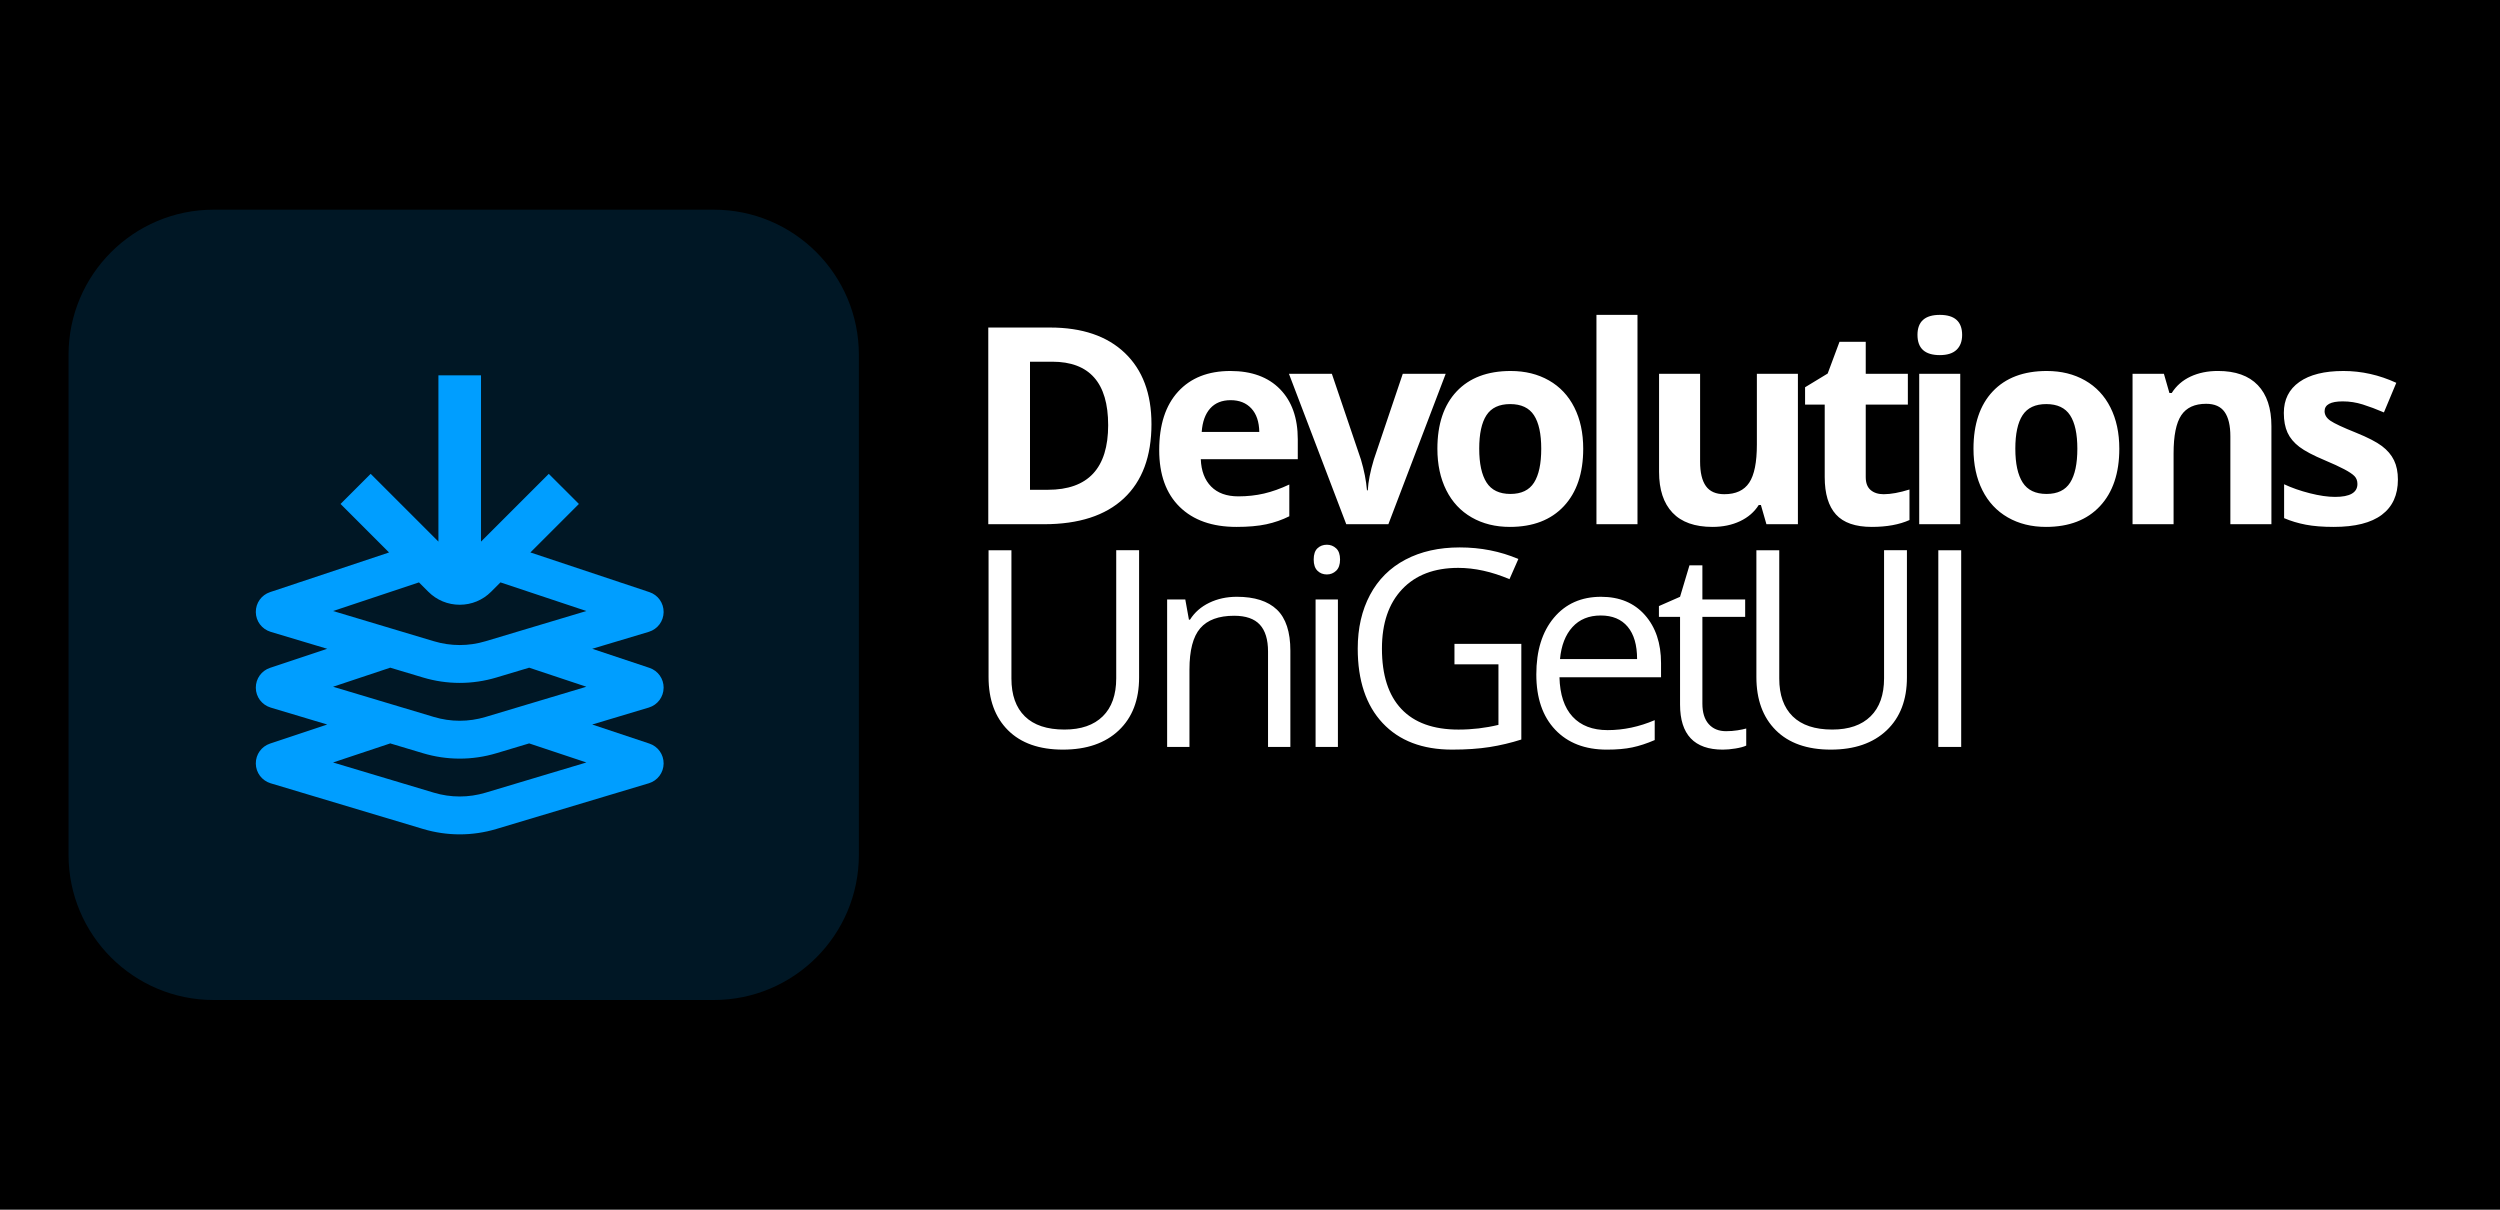
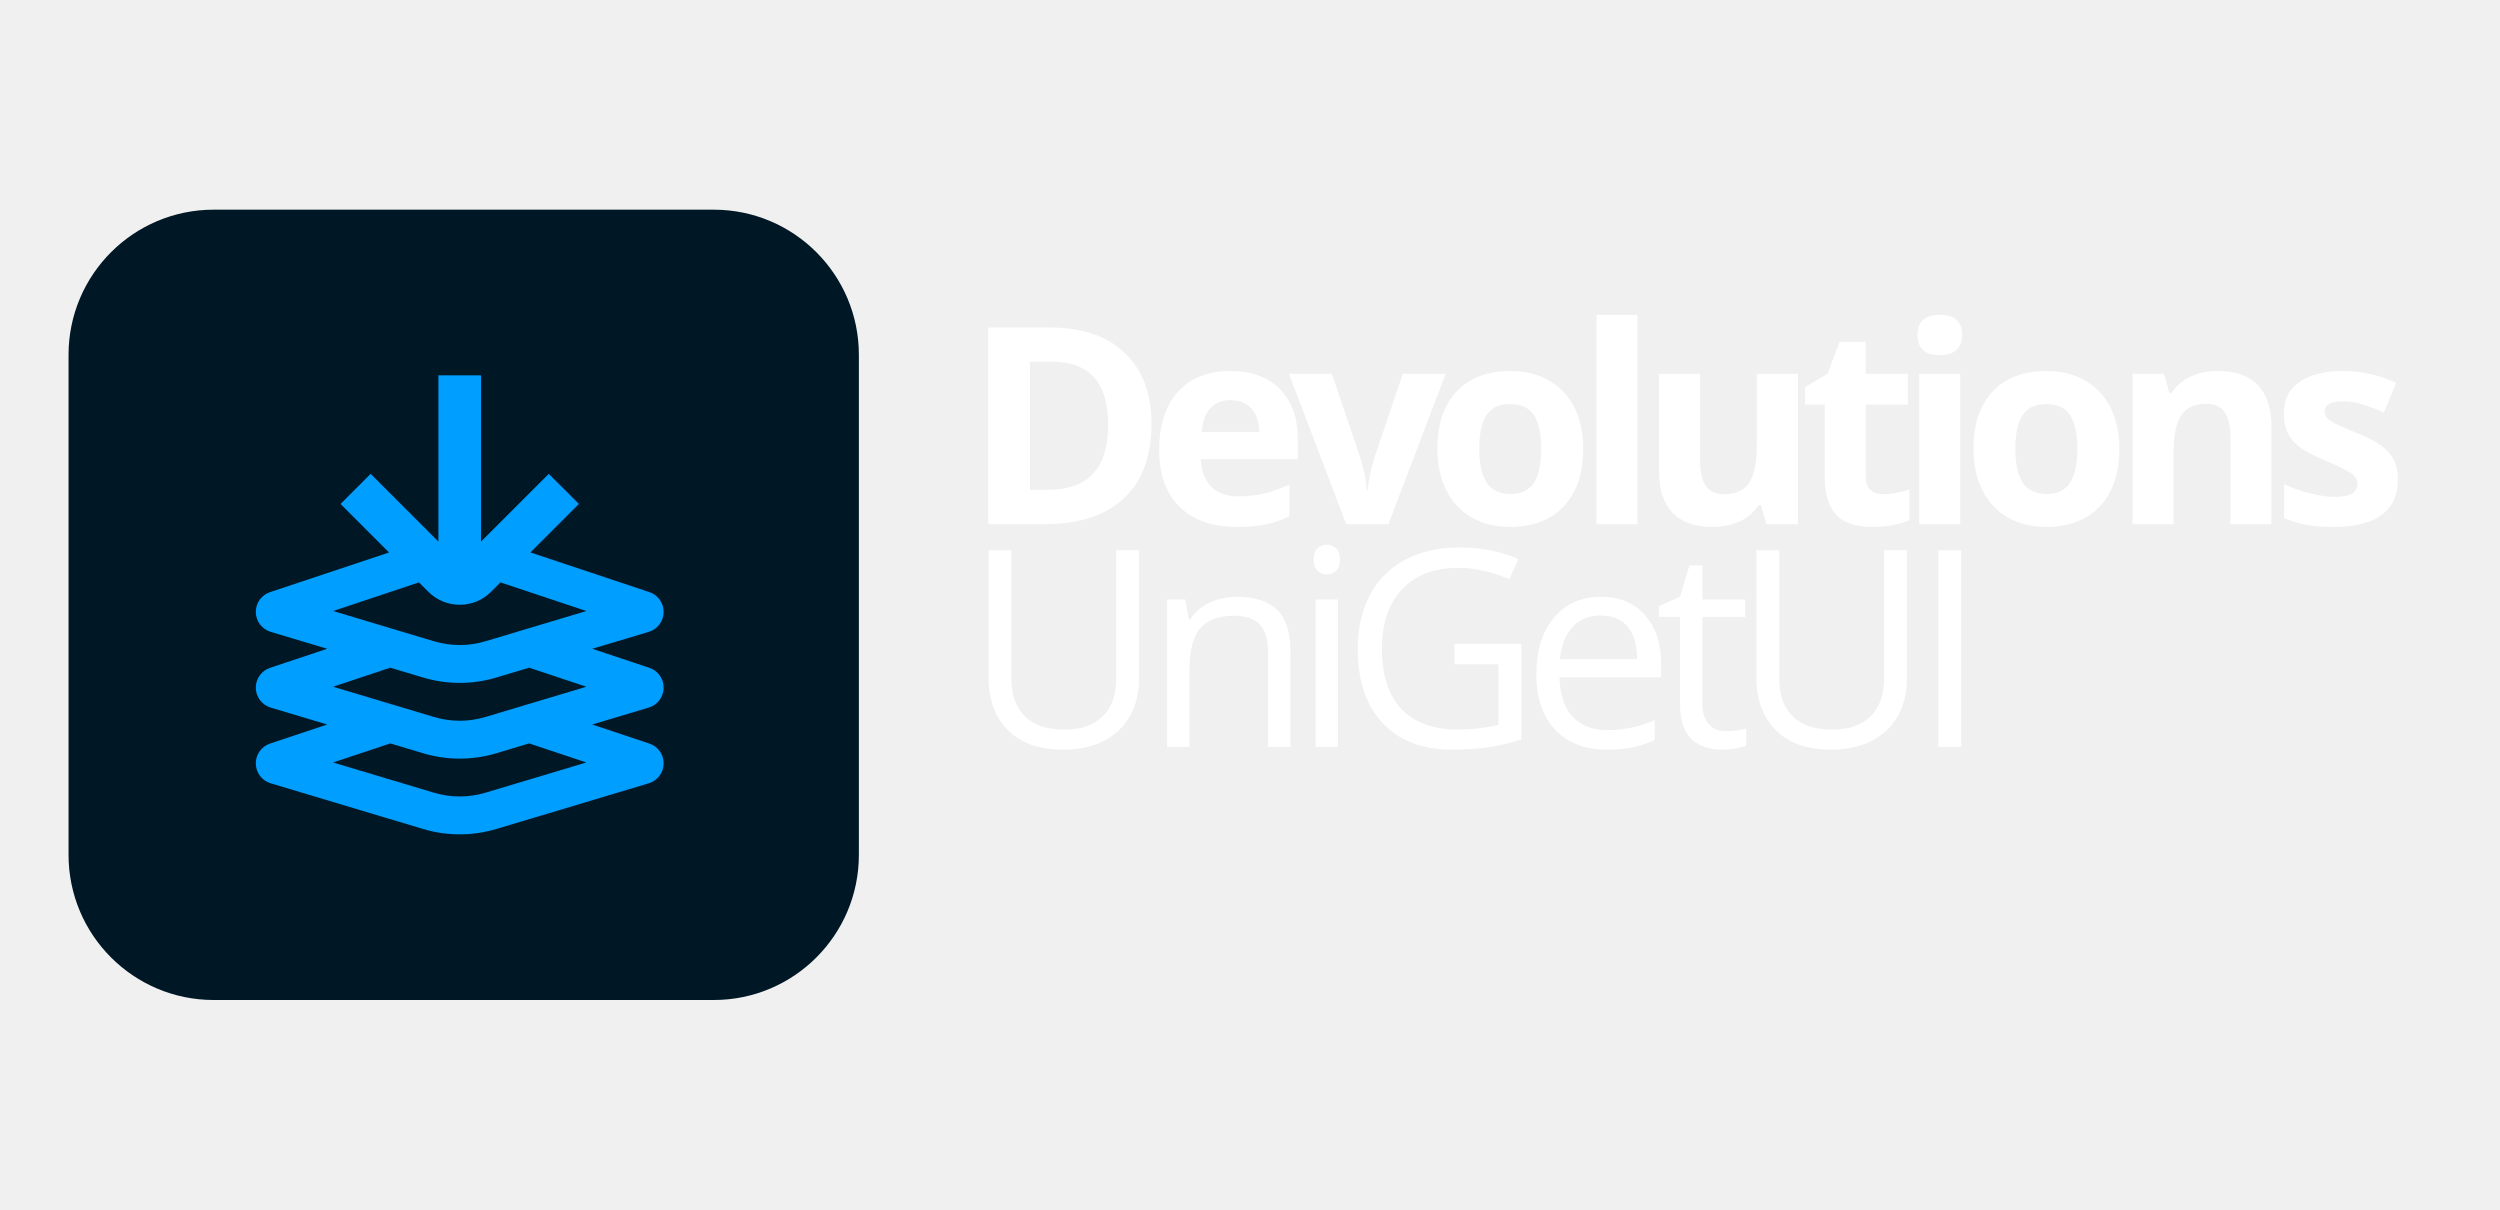
<svg xmlns="http://www.w3.org/2000/svg" width="620" height="300" viewBox="0 0 620 300">
-   <rect width="620" height="300" fill="#000000" />
  <rect x="17" y="52" width="196" height="196" rx="36" fill="#001725" />
  <g transform="translate(56.5, 92.5) scale(2.377)">
    <g transform="translate(-11.805, -11.81)">
      <path fill="#009eff" d="M57.275,44.66c.01-.95-.588-1.788-1.486-2.086l-5.964-1.988,5.914-1.773c.908-.279,1.525-1.105,1.535-2.054.01-.949-.588-1.788-1.486-2.086l-12.415-4.138,5.06-5.06-3.142-3.142-7.07,7.07V12.053h-4.444v17.35l-7.07-7.07-3.142,3.142,5.06,5.06-12.411,4.137c-.901.299-1.499,1.137-1.489,2.086.01.949.626,1.775,1.548,2.059l5.901,1.769-5.96,1.987c-.901.299-1.499,1.137-1.489,2.086s.626,1.775,1.548,2.059l5.901,1.769-5.96,1.987c-.901.299-1.499,1.137-1.489,2.086s.626,1.775,1.548,2.059l15.898,4.765c1.253.375,2.541.563,3.829.563s2.576-.188,3.827-.563l15.912-4.769c.908-.28,1.525-1.105,1.535-2.054.01-.95-.588-1.788-1.486-2.086l-5.964-1.988,5.914-1.773c.908-.28,1.525-1.105,1.535-2.054ZM31.748,33.658l.976.976c.875.875,2.038,1.357,3.276,1.357s2.401-.482,3.275-1.357l.976-.976,8.962,2.987-10.52,3.153c-1.762.53-3.625.53-5.387,0l-10.519-3.153,8.962-2.987ZM32.171,43.582c1.253.375,2.541.563,3.829.563s2.576-.188,3.827-.563l3.419-1.025,5.966,1.988-10.52,3.153c-1.762.53-3.625.529-5.387,0l-10.519-3.153,5.937-1.979-.007-.02,3.454,1.035ZM49.212,52.446l-10.52,3.153c-1.762.529-3.625.529-5.387,0l-10.519-3.153,5.937-1.979-.007-.02,3.454,1.035c1.253.375,2.541.563,3.829.563s2.576-.188,3.827-.563l3.419-1.025,5.966,1.988Z" />
    </g>
  </g>
  <g transform="translate(244.73, 75.88) scale(2.653)">
    <g transform="translate(-72, -14)">
      <path fill="#ffffff" d="M87.392,25.032c0,3.027-.861,5.345-2.584,6.955s-4.211,2.415-7.464,2.415h-5.207v-18.386h5.772c3.001,0,5.332.792,6.992,2.376s2.49,3.798,2.49,6.64h0ZM83.343,25.133c0-3.949-1.744-5.923-5.231-5.923h-2.075v11.973h1.673c3.756,0,5.634-2.017,5.634-6.049h0ZM95.333,34.653c-2.264,0-4.033-.625-5.307-1.874-1.274-1.25-1.911-3.019-1.911-5.307,0-2.356.589-4.177,1.767-5.464s2.807-1.93,4.886-1.93c1.987,0,3.534.566,4.641,1.698,1.106,1.132,1.66,2.695,1.66,4.69v1.861h-9.067c.042,1.09.365,1.941.968,2.553.604.612,1.45.918,2.541.918.847,0,1.647-.088,2.402-.264.754-.176,1.542-.457,2.364-.843v2.968c-.671.335-1.388.585-2.15.749-.763.164-1.694.245-2.792.245h-.002ZM94.792,22.806c-.813,0-1.451.258-1.912.773-.461.516-.726,1.248-.792,2.195h5.383c-.017-.947-.264-1.679-.742-2.195s-1.124-.773-1.937-.773ZM105.6,34.401l-5.357-14.06h4.012l2.716,8.011c.302,1.014.491,1.974.566,2.88h.076c.042-.805.23-1.765.566-2.88l2.704-8.011h4.012l-5.357,14.06h-3.938ZM127.751,27.346c0,2.289-.604,4.079-1.811,5.37-1.207,1.291-2.889,1.937-5.043,1.937-1.35,0-2.54-.295-3.571-.887-1.031-.591-1.824-1.44-2.377-2.546-.554-1.107-.83-2.398-.83-3.874,0-2.297.599-4.083,1.798-5.357s2.884-1.911,5.056-1.911c1.35,0,2.54.293,3.571.88s1.824,1.43,2.377,2.528c.554,1.099.83,2.385.83,3.861h0ZM118.03,27.346c0,1.392.229,2.444.686,3.157.456.712,1.2,1.069,2.231,1.069,1.023,0,1.759-.354,2.207-1.062.449-.708.673-1.763.673-3.163,0-1.392-.226-2.436-.679-3.131s-1.194-1.044-2.226-1.044c-1.023,0-1.761.346-2.214,1.038-.452.692-.679,1.738-.679,3.138v-.002ZM132.824,34.401h-3.836V14.833h3.836v19.568ZM144.877,34.401l-.516-1.798h-.201c-.411.654-.994,1.159-1.748,1.516-.755.356-1.614.534-2.578.534-1.652,0-2.897-.442-3.735-1.327-.839-.884-1.258-2.157-1.258-3.817v-9.168h3.836v8.212c0,1.014.18,1.775.541,2.282.36.507.935.761,1.723.761,1.073,0,1.849-.358,2.326-1.076.479-.717.717-1.905.717-3.565v-6.615h3.836v14.06h-2.943ZM155.836,31.597c.671,0,1.476-.147,2.414-.44v2.855c-.955.427-2.129.641-3.521.641-1.534,0-2.652-.388-3.352-1.163-.7-.775-1.051-1.939-1.051-3.49v-6.779h-1.836v-1.622l2.113-1.283,1.106-2.968h2.452v2.993h3.937v2.88h-3.937v6.779c0,.545.153.947.459,1.207s.711.39,1.214.39h.002ZM158.997,16.707c0-1.249.696-1.874,2.088-1.874s2.087.625,2.087,1.874c0,.595-.174,1.059-.521,1.39-.348.332-.87.497-1.565.497-1.392,0-2.088-.628-2.088-1.886h-.001ZM162.996,34.401h-3.836v-14.06h3.836v14.06ZM177.865,27.346c0,2.289-.604,4.079-1.811,5.37-1.207,1.291-2.889,1.937-5.043,1.937-1.35,0-2.54-.295-3.571-.887-1.031-.591-1.824-1.44-2.377-2.546-.554-1.107-.83-2.398-.83-3.874,0-2.297.599-4.083,1.798-5.357s2.884-1.911,5.056-1.911c1.35,0,2.54.293,3.571.88s1.824,1.43,2.377,2.528c.554,1.099.83,2.385.83,3.861h0ZM168.145,27.346c0,1.392.229,2.444.686,3.157.456.712,1.2,1.069,2.231,1.069,1.023,0,1.759-.354,2.207-1.062.449-.708.673-1.763.673-3.163,0-1.392-.226-2.436-.679-3.131s-1.194-1.044-2.226-1.044c-1.023,0-1.761.346-2.214,1.038-.452.692-.679,1.738-.679,3.138v-.002ZM192.081,34.401h-3.835v-8.212c0-1.015-.181-1.775-.541-2.283s-.936-.761-1.723-.761c-1.073,0-1.849.358-2.327,1.075s-.717,1.905-.717,3.565v6.615h-3.836v-14.06h2.931l.516,1.798h.214c.428-.679,1.017-1.192,1.767-1.541.75-.348,1.604-.521,2.56-.521,1.635,0,2.875.442,3.723,1.327.847.884,1.27,2.161,1.27,3.829v9.168h-.002ZM203.908,30.226c0,1.442-.501,2.541-1.503,3.295s-2.5,1.132-4.496,1.132c-1.022,0-1.895-.069-2.615-.208-.722-.138-1.396-.341-2.024-.61v-3.169c.712.335,1.515.616,2.408.842.893.227,1.679.34,2.357.34,1.392,0,2.088-.403,2.088-1.208,0-.302-.093-.547-.276-.736-.185-.188-.504-.402-.956-.641-.453-.239-1.057-.518-1.812-.836-1.081-.453-1.876-.872-2.383-1.257s-.876-.828-1.106-1.327-.346-1.113-.346-1.842c0-1.249.484-2.215,1.452-2.898.969-.684,2.341-1.025,4.119-1.025,1.693,0,3.341.369,4.942,1.106l-1.157,2.767c-.704-.302-1.362-.549-1.975-.742s-1.236-.29-1.874-.29c-1.132,0-1.697.306-1.697.918,0,.344.182.642.547.893.364.251,1.163.625,2.396,1.119,1.099.445,1.903.86,2.415,1.245.511.386.889.83,1.132,1.333s.364,1.103.364,1.798h0ZM86.235,36.835v11.896c0,2.096-.633,3.743-1.899,4.942s-3.006,1.799-5.219,1.799-3.926-.604-5.137-1.812-1.817-2.867-1.817-4.979v-11.847h2.138v11.997c0,1.534.419,2.712,1.257,3.534.838.821,2.071,1.232,3.698,1.232,1.551,0,2.746-.413,3.584-1.239.838-.825,1.257-2.01,1.257-3.553v-11.972h2.138v.002ZM98.288,55.221v-8.916c0-1.124-.256-1.962-.768-2.516-.511-.553-1.312-.83-2.402-.83-1.442,0-2.499.39-3.169,1.17-.671.779-1.006,2.066-1.006,3.86v7.231h-2.087v-13.783h1.698l.339,1.887h.101c.428-.68,1.027-1.205,1.798-1.578s1.631-.561,2.578-.561c1.66,0,2.909.401,3.748,1.201.838.801,1.258,2.082,1.258,3.842v8.992h-2.088ZM102.556,37.702c0-.478.118-.828.353-1.05.234-.222.528-.333.88-.333.335,0,.625.113.868.339.243.227.364.575.364,1.043s-.122.82-.364,1.051c-.244.23-.533.346-.868.346-.352,0-.646-.115-.88-.346-.235-.23-.353-.581-.353-1.051h0ZM104.82,55.221h-2.087v-13.783h2.087v13.783ZM115.716,45.588h6.25v8.941c-.973.31-1.962.545-2.968.704s-2.172.239-3.496.239c-2.784,0-4.951-.828-6.502-2.484-1.551-1.655-2.327-3.976-2.327-6.961,0-1.911.384-3.586,1.151-5.023.767-1.438,1.872-2.536,3.313-3.295,1.442-.759,3.132-1.138,5.068-1.138,1.962,0,3.789.36,5.483,1.082l-.83,1.886c-1.66-.704-3.258-1.056-4.792-1.056-2.238,0-3.986.666-5.244,1.999-1.257,1.333-1.886,3.182-1.886,5.546,0,2.482.606,4.364,1.818,5.646,1.211,1.283,2.99,1.925,5.338,1.925,1.274,0,2.52-.146,3.735-.44v-5.659h-4.112v-1.911h.001ZM129.957,55.473c-2.037,0-3.646-.621-4.823-1.861-1.178-1.241-1.767-2.964-1.767-5.169,0-2.222.547-3.986,1.641-5.295,1.095-1.308,2.563-1.962,4.408-1.962,1.728,0,3.094.568,4.1,1.704,1.006,1.137,1.51,2.635,1.51,4.496v1.32h-9.495c.042,1.618.45,2.847,1.226,3.686.775.838,1.868,1.257,3.276,1.257,1.484,0,2.951-.31,4.401-.931v1.861c-.737.319-1.436.547-2.094.686s-1.452.208-2.383.208ZM129.391,42.934c-1.106,0-1.989.361-2.646,1.082-.658.721-1.046,1.719-1.164,2.993h7.206c0-1.316-.293-2.324-.88-3.024s-1.426-1.051-2.516-1.051h0ZM141.104,53.749c.369,0,.726-.026,1.069-.081s.616-.111.817-.17v1.597c-.227.109-.56.199-1,.271s-.836.107-1.188.107c-2.666,0-3.999-1.404-3.999-4.213v-8.2h-1.975v-1.006l1.975-.868.88-2.942h1.208v3.194h3.999v1.622h-3.999v8.111c0,.83.196,1.468.591,1.912.394.444.935.666,1.622.666ZM158.011,36.835v11.896c0,2.096-.633,3.743-1.898,4.942-1.267,1.199-3.006,1.799-5.219,1.799s-3.926-.604-5.138-1.812-1.817-2.867-1.817-4.979v-11.847h2.138v11.997c0,1.534.42,2.712,1.258,3.534.839.821,2.071,1.232,3.697,1.232,1.551,0,2.746-.413,3.584-1.239.839-.825,1.258-2.01,1.258-3.553v-11.972h2.138v.002ZM160.945,55.221v-18.386h2.139v18.386h-2.139Z" />
    </g>
  </g>
</svg>
